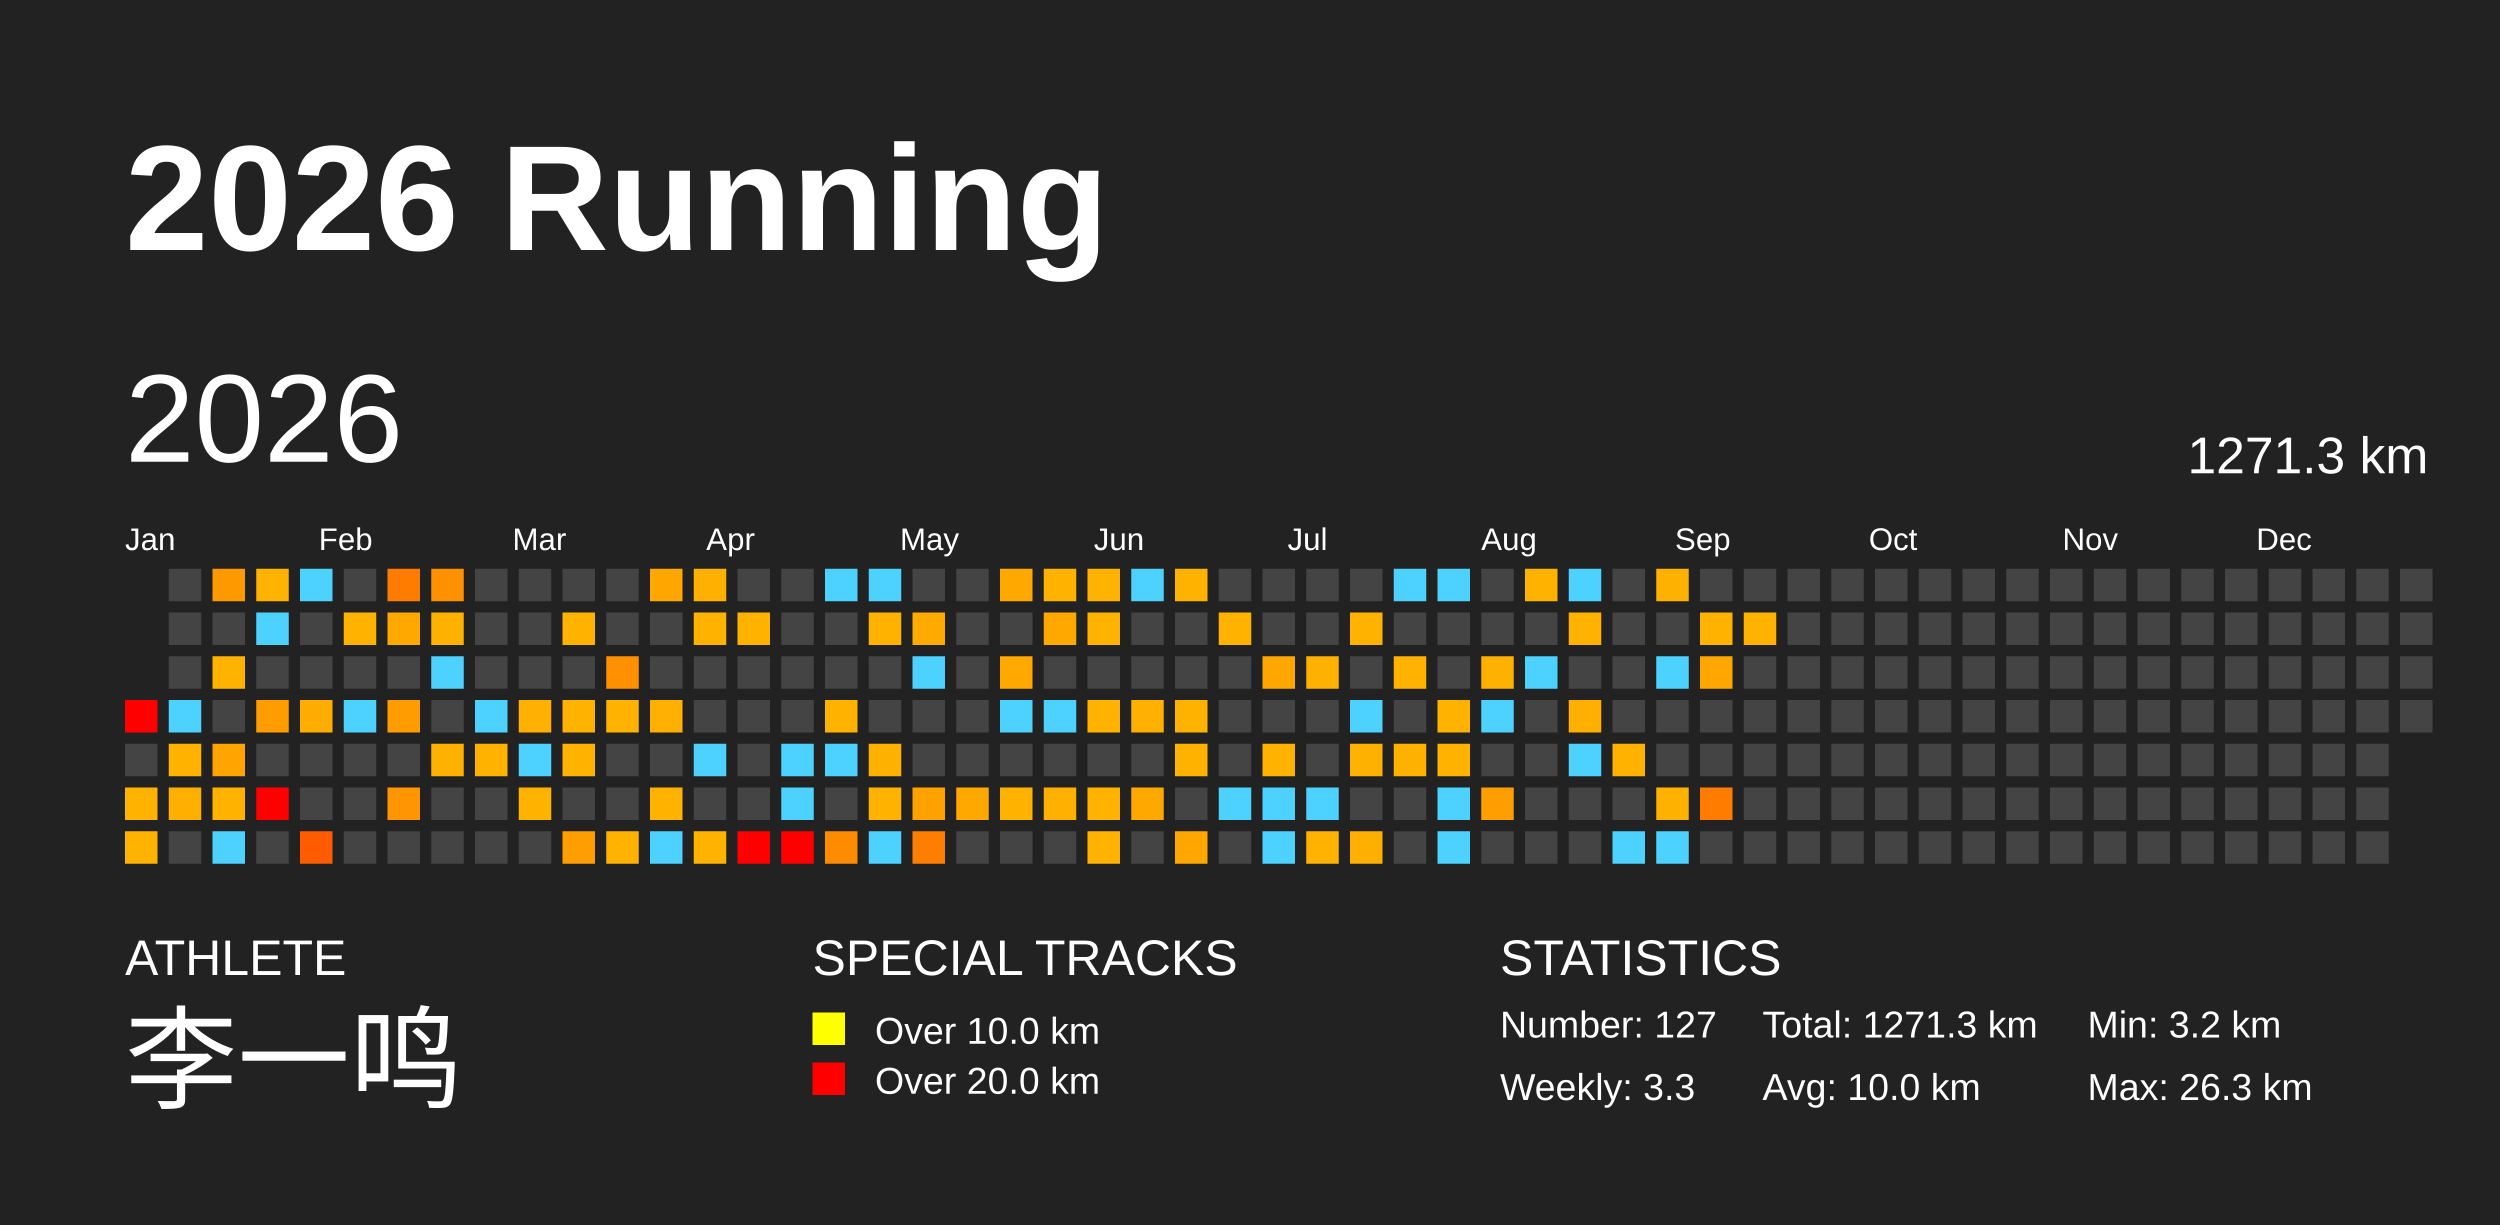
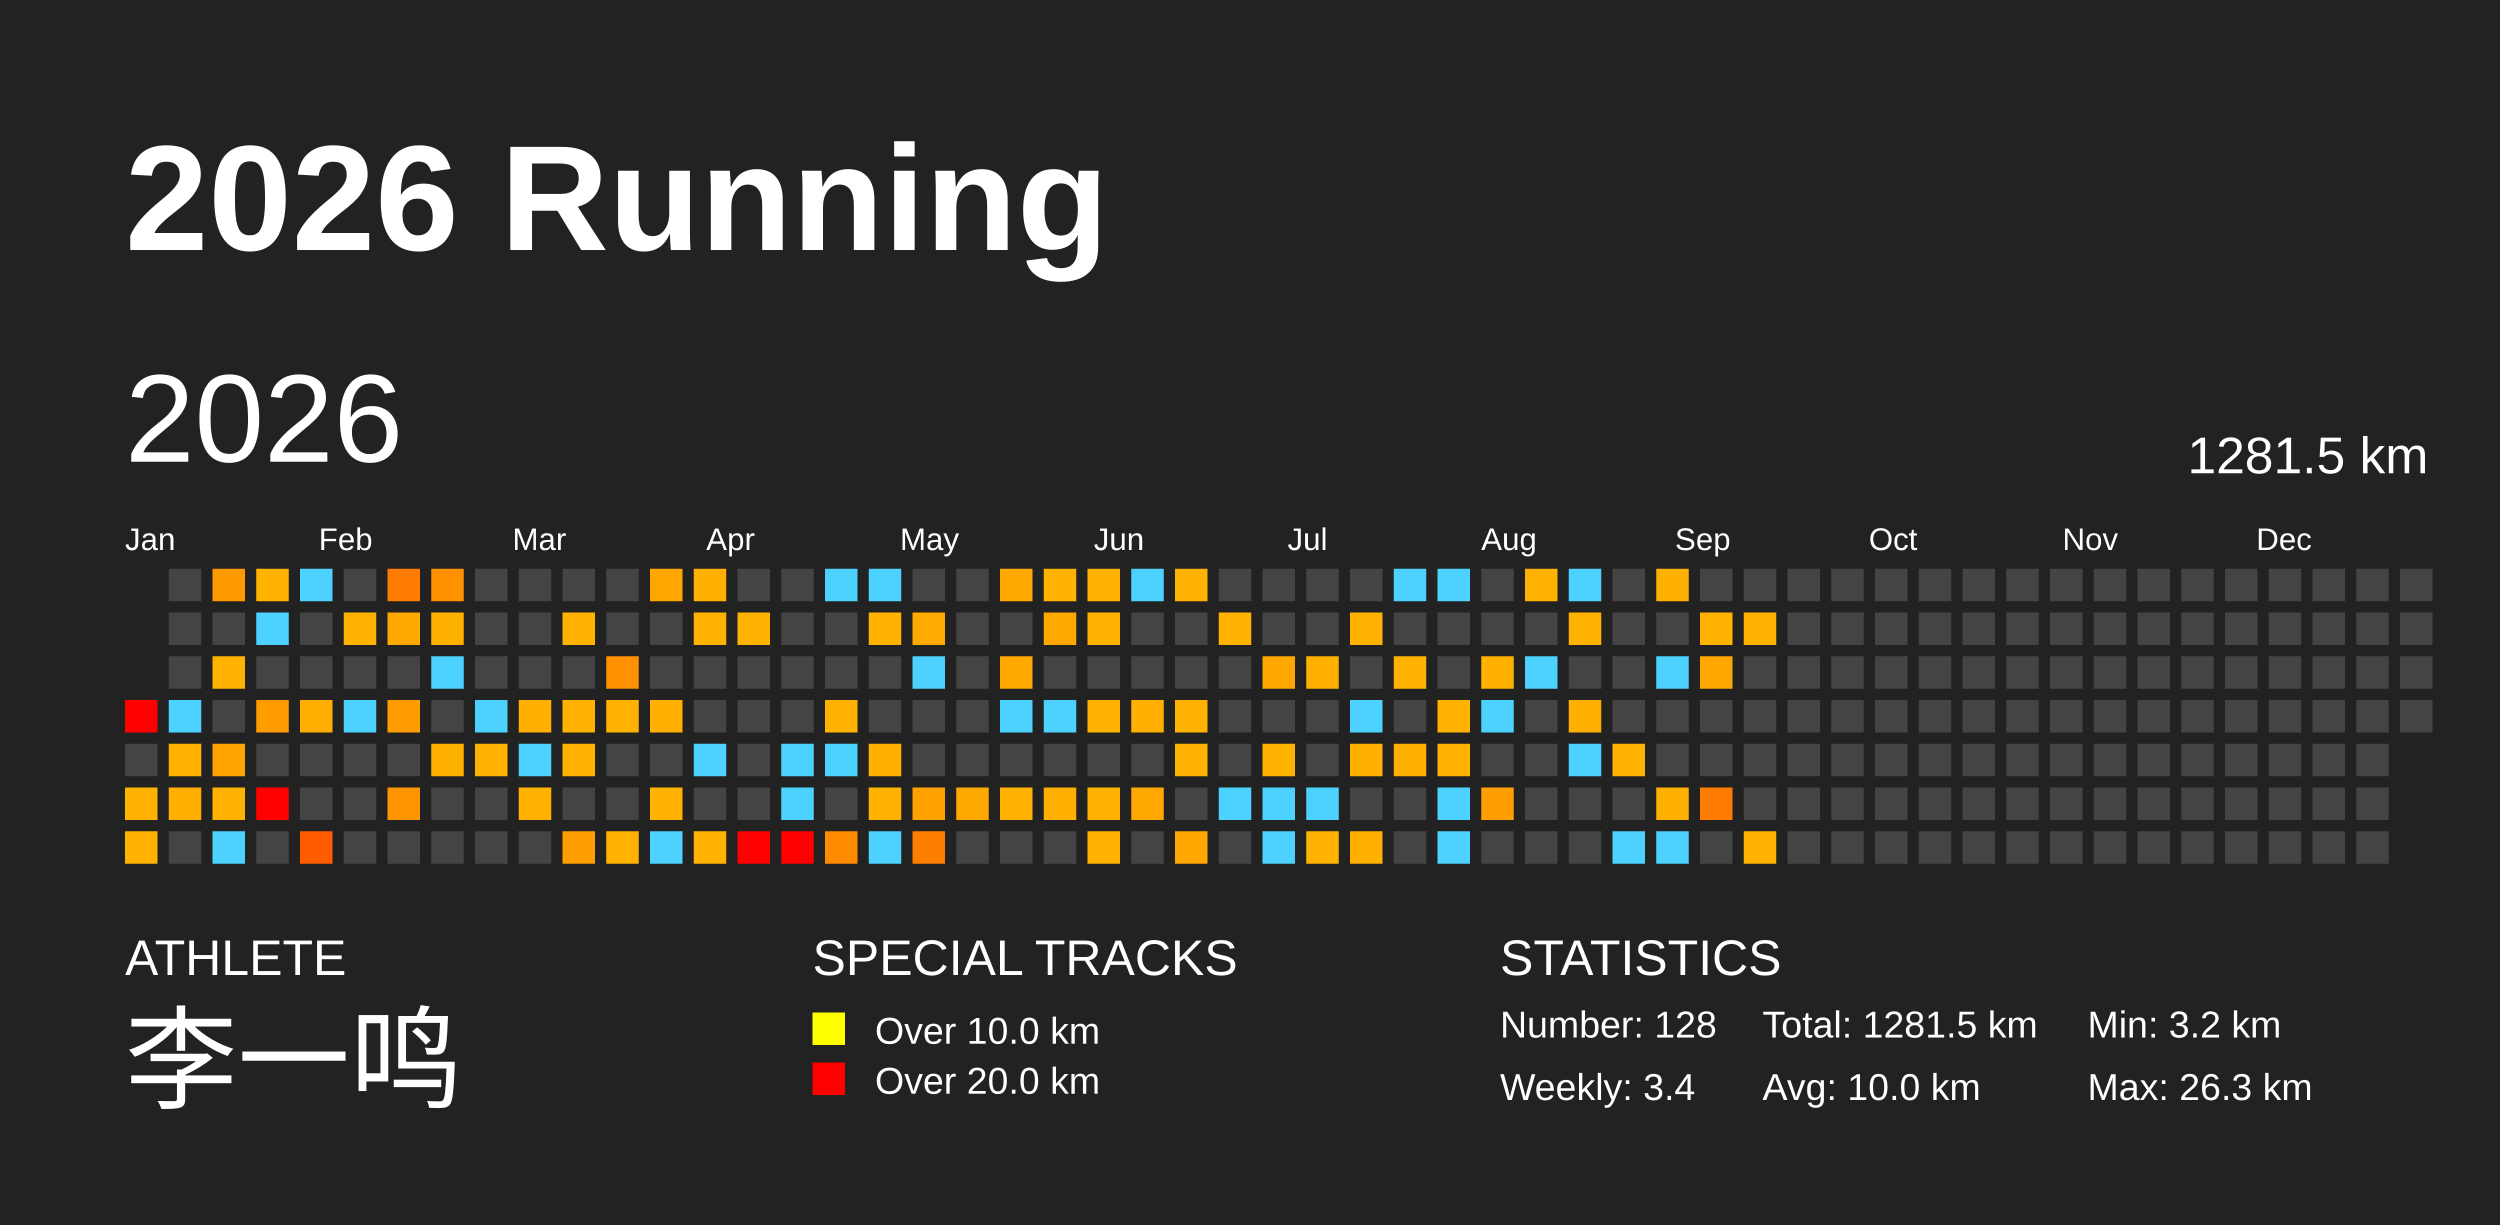
<svg xmlns="http://www.w3.org/2000/svg" baseProfile="full" height="98mm" version="1.1" viewBox="0,0,200,98" width="200mm">
  <defs />
  <rect fill="#222222" height="98" width="200" x="0" y="0" />
  <text fill="#FFFFFF" style="font-size:12px; font-family:Arial; font-weight:bold;" x="10" y="20">2026 Running</text>
  <text fill="#FFFFFF" style="font-size:4px; font-family:Arial" x="10" y="78">ATHLETE</text>
  <text fill="#FFFFFF" style="font-size:9px; font-family:Arial" x="10" y="88">李一鸣</text>
  <text fill="#FFFFFF" style="font-size:4px; font-family:Arial" x="65" y="78">SPECIAL TRACKS</text>
  <rect fill="yellow" height="2.6" width="2.6" x="65" y="81" />
  <text fill="#FFFFFF" style="font-size:3px; font-family:Arial" x="70" y="83.5">Over 10.0 km</text>
  <rect fill="red" height="2.6" width="2.6" x="65" y="85" />
  <text fill="#FFFFFF" style="font-size:3px; font-family:Arial" x="70" y="87.5">Over 20.0 km</text>
  <text fill="#FFFFFF" style="font-size:4px; font-family:Arial" x="120" y="78">STATISTICS</text>
-   <text fill="#FFFFFF" style="font-size:3px; font-family:Arial" x="120" y="83">Number: 127</text>
-   <text fill="#FFFFFF" style="font-size:3px; font-family:Arial" x="120" y="88">Weekly: 3.3</text>
-   <text fill="#FFFFFF" style="font-size:3px; font-family:Arial" x="141" y="83">Total: 1271.3 km</text>
+   <text fill="#FFFFFF" style="font-size:3px; font-family:Arial" x="120" y="83">Number: 128</text>
+   <text fill="#FFFFFF" style="font-size:3px; font-family:Arial" x="120" y="88">Weekly: 3.4</text>
+   <text fill="#FFFFFF" style="font-size:3px; font-family:Arial" x="141" y="83">Total: 1281.5 km</text>
  <text fill="#FFFFFF" style="font-size:3px; font-family:Arial" x="141" y="88">Avg: 10.0 km</text>
  <text fill="#FFFFFF" style="font-size:3px; font-family:Arial" x="167" y="83">Min: 3.2 km</text>
  <text fill="#FFFFFF" style="font-size:3px; font-family:Arial" x="167" y="88">Max: 26.3 km</text>
  <text dominant-baseline="hanging" fill="#FFFFFF" style="font-size:10.0px; font-family:Arial;" x="10" y="30">2026</text>
-   <text dominant-baseline="hanging" fill="#FFFFFF" style="font-size:4.125px; font-family:Arial;" x="175" y="35">1271.3 km</text>
+   <text dominant-baseline="hanging" fill="#FFFFFF" style="font-size:4.125px; font-family:Arial;" x="175" y="35">1281.5 km</text>
  <text fill="#FFFFFF" style="font-size:2.5px; font-family:Arial" x="10.0" y="44">Jan</text>
  <text fill="#FFFFFF" style="font-size:2.5px; font-family:Arial" x="25.5" y="44">Feb</text>
  <text fill="#FFFFFF" style="font-size:2.5px; font-family:Arial" x="41.0" y="44">Mar</text>
  <text fill="#FFFFFF" style="font-size:2.5px; font-family:Arial" x="56.5" y="44">Apr</text>
  <text fill="#FFFFFF" style="font-size:2.5px; font-family:Arial" x="72.0" y="44">May</text>
  <text fill="#FFFFFF" style="font-size:2.5px; font-family:Arial" x="87.5" y="44">Jun</text>
  <text fill="#FFFFFF" style="font-size:2.5px; font-family:Arial" x="103.0" y="44">Jul</text>
  <text fill="#FFFFFF" style="font-size:2.5px; font-family:Arial" x="118.5" y="44">Aug</text>
  <text fill="#FFFFFF" style="font-size:2.5px; font-family:Arial" x="134.0" y="44">Sep</text>
  <text fill="#FFFFFF" style="font-size:2.5px; font-family:Arial" x="149.5" y="44">Oct</text>
  <text fill="#FFFFFF" style="font-size:2.5px; font-family:Arial" x="165.0" y="44">Nov</text>
  <text fill="#FFFFFF" style="font-size:2.5px; font-family:Arial" x="180.5" y="44">Dec</text>
  <rect fill="red" height="2.6" width="2.6" x="10.0" y="56.0" />
  <rect fill="#444444" height="2.6" width="2.6" x="10.0" y="59.5" />
  <rect fill="#ffb300" height="2.6" width="2.6" x="10.0" y="63.0" />
  <rect fill="#ffb300" height="2.6" width="2.6" x="10.0" y="66.5" />
  <rect fill="#444444" height="2.6" width="2.6" x="13.5" y="45.5" />
  <rect fill="#444444" height="2.6" width="2.6" x="13.5" y="49.0" />
  <rect fill="#444444" height="2.6" width="2.6" x="13.5" y="52.5" />
  <rect fill="#4dd2ff" height="2.6" width="2.6" x="13.5" y="56.0" />
  <rect fill="#ffb300" height="2.6" width="2.6" x="13.5" y="59.5" />
  <rect fill="#ffaf00" height="2.6" width="2.6" x="13.5" y="63.0" />
  <rect fill="#444444" height="2.6" width="2.6" x="13.5" y="66.5" />
  <rect fill="#ff9900" height="2.6" width="2.6" x="17.0" y="45.5" />
  <rect fill="#444444" height="2.6" width="2.6" x="17.0" y="49.0" />
  <rect fill="#ffb300" height="2.6" width="2.6" x="17.0" y="52.5" />
  <rect fill="#444444" height="2.6" width="2.6" x="17.0" y="56.0" />
  <rect fill="#ffa400" height="2.6" width="2.6" x="17.0" y="59.5" />
  <rect fill="#ffb200" height="2.6" width="2.6" x="17.0" y="63.0" />
  <rect fill="#4dd2ff" height="2.6" width="2.6" x="17.0" y="66.5" />
  <rect fill="#ffb300" height="2.6" width="2.6" x="20.5" y="45.5" />
  <rect fill="#4dd2ff" height="2.6" width="2.6" x="20.5" y="49.0" />
  <rect fill="#444444" height="2.6" width="2.6" x="20.5" y="52.5" />
  <rect fill="#ff9d00" height="2.6" width="2.6" x="20.5" y="56.0" />
  <rect fill="#444444" height="2.6" width="2.6" x="20.5" y="59.5" />
  <rect fill="red" height="2.6" width="2.6" x="20.5" y="63.0" />
  <rect fill="#444444" height="2.6" width="2.6" x="20.5" y="66.5" />
  <rect fill="#4dd2ff" height="2.6" width="2.6" x="24.0" y="45.5" />
  <rect fill="#444444" height="2.6" width="2.6" x="24.0" y="49.0" />
  <rect fill="#444444" height="2.6" width="2.6" x="24.0" y="52.5" />
  <rect fill="#ffad00" height="2.6" width="2.6" x="24.0" y="56.0" />
  <rect fill="#444444" height="2.6" width="2.6" x="24.0" y="59.5" />
  <rect fill="#444444" height="2.6" width="2.6" x="24.0" y="63.0" />
  <rect fill="#ff5b00" height="2.6" width="2.6" x="24.0" y="66.5" />
  <rect fill="#444444" height="2.6" width="2.6" x="27.5" y="45.5" />
  <rect fill="#ffb200" height="2.6" width="2.6" x="27.5" y="49.0" />
  <rect fill="#444444" height="2.6" width="2.6" x="27.5" y="52.5" />
  <rect fill="#4dd2ff" height="2.6" width="2.6" x="27.5" y="56.0" />
  <rect fill="#444444" height="2.6" width="2.6" x="27.5" y="59.5" />
  <rect fill="#444444" height="2.6" width="2.6" x="27.5" y="63.0" />
  <rect fill="#444444" height="2.6" width="2.6" x="27.5" y="66.5" />
  <rect fill="#ff7c00" height="2.6" width="2.6" x="31.0" y="45.5" />
  <rect fill="#ffa900" height="2.6" width="2.6" x="31.0" y="49.0" />
  <rect fill="#444444" height="2.6" width="2.6" x="31.0" y="52.5" />
  <rect fill="#ff9d00" height="2.6" width="2.6" x="31.0" y="56.0" />
  <rect fill="#444444" height="2.6" width="2.6" x="31.0" y="59.5" />
  <rect fill="#ff9500" height="2.6" width="2.6" x="31.0" y="63.0" />
  <rect fill="#444444" height="2.6" width="2.6" x="31.0" y="66.5" />
  <rect fill="#ff9100" height="2.6" width="2.6" x="34.5" y="45.5" />
  <rect fill="#ffb100" height="2.6" width="2.6" x="34.5" y="49.0" />
  <rect fill="#4dd2ff" height="2.6" width="2.6" x="34.5" y="52.5" />
  <rect fill="#444444" height="2.6" width="2.6" x="34.5" y="56.0" />
  <rect fill="#ffb100" height="2.6" width="2.6" x="34.5" y="59.5" />
  <rect fill="#444444" height="2.6" width="2.6" x="34.5" y="63.0" />
  <rect fill="#444444" height="2.6" width="2.6" x="34.5" y="66.5" />
  <rect fill="#444444" height="2.6" width="2.6" x="38.0" y="45.5" />
  <rect fill="#444444" height="2.6" width="2.6" x="38.0" y="49.0" />
  <rect fill="#444444" height="2.6" width="2.6" x="38.0" y="52.5" />
  <rect fill="#4dd2ff" height="2.6" width="2.6" x="38.0" y="56.0" />
  <rect fill="#ffb300" height="2.6" width="2.6" x="38.0" y="59.5" />
  <rect fill="#444444" height="2.6" width="2.6" x="38.0" y="63.0" />
  <rect fill="#444444" height="2.6" width="2.6" x="38.0" y="66.5" />
  <rect fill="#444444" height="2.6" width="2.6" x="41.5" y="45.5" />
  <rect fill="#444444" height="2.6" width="2.6" x="41.5" y="49.0" />
  <rect fill="#444444" height="2.6" width="2.6" x="41.5" y="52.5" />
  <rect fill="#ffb000" height="2.6" width="2.6" x="41.5" y="56.0" />
  <rect fill="#4dd2ff" height="2.6" width="2.6" x="41.5" y="59.5" />
  <rect fill="#ffb300" height="2.6" width="2.6" x="41.5" y="63.0" />
  <rect fill="#444444" height="2.6" width="2.6" x="41.5" y="66.5" />
  <rect fill="#444444" height="2.6" width="2.6" x="45.0" y="45.5" />
  <rect fill="#ffb300" height="2.6" width="2.6" x="45.0" y="49.0" />
  <rect fill="#444444" height="2.6" width="2.6" x="45.0" y="52.5" />
  <rect fill="#ffb300" height="2.6" width="2.6" x="45.0" y="56.0" />
  <rect fill="#ffb300" height="2.6" width="2.6" x="45.0" y="59.5" />
  <rect fill="#444444" height="2.6" width="2.6" x="45.0" y="63.0" />
  <rect fill="#ff9e00" height="2.6" width="2.6" x="45.0" y="66.5" />
  <rect fill="#444444" height="2.6" width="2.6" x="48.5" y="45.5" />
  <rect fill="#444444" height="2.6" width="2.6" x="48.5" y="49.0" />
  <rect fill="#ff9100" height="2.6" width="2.6" x="48.5" y="52.5" />
  <rect fill="#ffb300" height="2.6" width="2.6" x="48.5" y="56.0" />
  <rect fill="#444444" height="2.6" width="2.6" x="48.5" y="59.5" />
  <rect fill="#444444" height="2.6" width="2.6" x="48.5" y="63.0" />
  <rect fill="#ffb300" height="2.6" width="2.6" x="48.5" y="66.5" />
  <rect fill="#ffa700" height="2.6" width="2.6" x="52.0" y="45.5" />
  <rect fill="#444444" height="2.6" width="2.6" x="52.0" y="49.0" />
  <rect fill="#444444" height="2.6" width="2.6" x="52.0" y="52.5" />
  <rect fill="#ffb000" height="2.6" width="2.6" x="52.0" y="56.0" />
  <rect fill="#444444" height="2.6" width="2.6" x="52.0" y="59.5" />
  <rect fill="#ffb200" height="2.6" width="2.6" x="52.0" y="63.0" />
  <rect fill="#4dd2ff" height="2.6" width="2.6" x="52.0" y="66.5" />
  <rect fill="#ffb000" height="2.6" width="2.6" x="55.5" y="45.5" />
  <rect fill="#ffb200" height="2.6" width="2.6" x="55.5" y="49.0" />
  <rect fill="#444444" height="2.6" width="2.6" x="55.5" y="52.5" />
  <rect fill="#444444" height="2.6" width="2.6" x="55.5" y="56.0" />
  <rect fill="#4dd2ff" height="2.6" width="2.6" x="55.5" y="59.5" />
  <rect fill="#444444" height="2.6" width="2.6" x="55.5" y="63.0" />
  <rect fill="#ffb300" height="2.6" width="2.6" x="55.5" y="66.5" />
  <rect fill="#444444" height="2.6" width="2.6" x="59.0" y="45.5" />
  <rect fill="#ffb300" height="2.6" width="2.6" x="59.0" y="49.0" />
  <rect fill="#444444" height="2.6" width="2.6" x="59.0" y="52.5" />
  <rect fill="#444444" height="2.6" width="2.6" x="59.0" y="56.0" />
  <rect fill="#444444" height="2.6" width="2.6" x="59.0" y="59.5" />
  <rect fill="#444444" height="2.6" width="2.6" x="59.0" y="63.0" />
  <rect fill="red" height="2.6" width="2.6" x="59.0" y="66.5" />
  <rect fill="#444444" height="2.6" width="2.6" x="62.5" y="45.5" />
  <rect fill="#444444" height="2.6" width="2.6" x="62.5" y="49.0" />
  <rect fill="#444444" height="2.6" width="2.6" x="62.5" y="52.5" />
  <rect fill="#444444" height="2.6" width="2.6" x="62.5" y="56.0" />
  <rect fill="#4dd2ff" height="2.6" width="2.6" x="62.5" y="59.5" />
  <rect fill="#4dd2ff" height="2.6" width="2.6" x="62.5" y="63.0" />
  <rect fill="red" height="2.6" width="2.6" x="62.5" y="66.5" />
  <rect fill="#4dd2ff" height="2.6" width="2.6" x="66.0" y="45.5" />
  <rect fill="#444444" height="2.6" width="2.6" x="66.0" y="49.0" />
  <rect fill="#444444" height="2.6" width="2.6" x="66.0" y="52.5" />
  <rect fill="#ffb300" height="2.6" width="2.6" x="66.0" y="56.0" />
  <rect fill="#4dd2ff" height="2.6" width="2.6" x="66.0" y="59.5" />
  <rect fill="#444444" height="2.6" width="2.6" x="66.0" y="63.0" />
  <rect fill="#ff8b00" height="2.6" width="2.6" x="66.0" y="66.5" />
  <rect fill="#4dd2ff" height="2.6" width="2.6" x="69.5" y="45.5" />
  <rect fill="#ffb200" height="2.6" width="2.6" x="69.5" y="49.0" />
  <rect fill="#444444" height="2.6" width="2.6" x="69.5" y="52.5" />
  <rect fill="#444444" height="2.6" width="2.6" x="69.5" y="56.0" />
  <rect fill="#ffb100" height="2.6" width="2.6" x="69.5" y="59.5" />
  <rect fill="#ffb300" height="2.6" width="2.6" x="69.5" y="63.0" />
  <rect fill="#4dd2ff" height="2.6" width="2.6" x="69.5" y="66.5" />
  <rect fill="#444444" height="2.6" width="2.6" x="73.0" y="45.5" />
  <rect fill="#ffaa00" height="2.6" width="2.6" x="73.0" y="49.0" />
  <rect fill="#4dd2ff" height="2.6" width="2.6" x="73.0" y="52.5" />
  <rect fill="#444444" height="2.6" width="2.6" x="73.0" y="56.0" />
  <rect fill="#444444" height="2.6" width="2.6" x="73.0" y="59.5" />
  <rect fill="#ffa200" height="2.6" width="2.6" x="73.0" y="63.0" />
  <rect fill="#ff7e00" height="2.6" width="2.6" x="73.0" y="66.5" />
  <rect fill="#444444" height="2.6" width="2.6" x="76.5" y="45.5" />
  <rect fill="#444444" height="2.6" width="2.6" x="76.5" y="49.0" />
  <rect fill="#444444" height="2.6" width="2.6" x="76.5" y="52.5" />
  <rect fill="#444444" height="2.6" width="2.6" x="76.5" y="56.0" />
  <rect fill="#444444" height="2.6" width="2.6" x="76.5" y="59.5" />
  <rect fill="#ffa800" height="2.6" width="2.6" x="76.5" y="63.0" />
  <rect fill="#444444" height="2.6" width="2.6" x="76.5" y="66.5" />
  <rect fill="#ffa800" height="2.6" width="2.6" x="80.0" y="45.5" />
  <rect fill="#444444" height="2.6" width="2.6" x="80.0" y="49.0" />
  <rect fill="#ffa800" height="2.6" width="2.6" x="80.0" y="52.5" />
  <rect fill="#4dd2ff" height="2.6" width="2.6" x="80.0" y="56.0" />
  <rect fill="#444444" height="2.6" width="2.6" x="80.0" y="59.5" />
  <rect fill="#ffb200" height="2.6" width="2.6" x="80.0" y="63.0" />
  <rect fill="#444444" height="2.6" width="2.6" x="80.0" y="66.5" />
  <rect fill="#ffb300" height="2.6" width="2.6" x="83.5" y="45.5" />
  <rect fill="#ffa800" height="2.6" width="2.6" x="83.5" y="49.0" />
  <rect fill="#444444" height="2.6" width="2.6" x="83.5" y="52.5" />
  <rect fill="#4dd2ff" height="2.6" width="2.6" x="83.5" y="56.0" />
  <rect fill="#444444" height="2.6" width="2.6" x="83.5" y="59.5" />
  <rect fill="#ffb000" height="2.6" width="2.6" x="83.5" y="63.0" />
  <rect fill="#444444" height="2.6" width="2.6" x="83.5" y="66.5" />
  <rect fill="#ffb300" height="2.6" width="2.6" x="87.0" y="45.5" />
  <rect fill="#ffb300" height="2.6" width="2.6" x="87.0" y="49.0" />
  <rect fill="#444444" height="2.6" width="2.6" x="87.0" y="52.5" />
  <rect fill="#ffb300" height="2.6" width="2.6" x="87.0" y="56.0" />
  <rect fill="#444444" height="2.6" width="2.6" x="87.0" y="59.5" />
  <rect fill="#ffb300" height="2.6" width="2.6" x="87.0" y="63.0" />
  <rect fill="#ffb300" height="2.6" width="2.6" x="87.0" y="66.5" />
  <rect fill="#4dd2ff" height="2.6" width="2.6" x="90.5" y="45.5" />
  <rect fill="#444444" height="2.6" width="2.6" x="90.5" y="49.0" />
  <rect fill="#444444" height="2.6" width="2.6" x="90.5" y="52.5" />
  <rect fill="#ffb000" height="2.6" width="2.6" x="90.5" y="56.0" />
  <rect fill="#444444" height="2.6" width="2.6" x="90.5" y="59.5" />
  <rect fill="#ffa800" height="2.6" width="2.6" x="90.5" y="63.0" />
  <rect fill="#444444" height="2.6" width="2.6" x="90.5" y="66.5" />
  <rect fill="#ffb200" height="2.6" width="2.6" x="94.0" y="45.5" />
  <rect fill="#444444" height="2.6" width="2.6" x="94.0" y="49.0" />
  <rect fill="#444444" height="2.6" width="2.6" x="94.0" y="52.5" />
  <rect fill="#ffb300" height="2.6" width="2.6" x="94.0" y="56.0" />
  <rect fill="#ffb300" height="2.6" width="2.6" x="94.0" y="59.5" />
  <rect fill="#444444" height="2.6" width="2.6" x="94.0" y="63.0" />
  <rect fill="#ffa600" height="2.6" width="2.6" x="94.0" y="66.5" />
  <rect fill="#444444" height="2.6" width="2.6" x="97.5" y="45.5" />
  <rect fill="#ffb300" height="2.6" width="2.6" x="97.5" y="49.0" />
  <rect fill="#444444" height="2.6" width="2.6" x="97.5" y="52.5" />
  <rect fill="#444444" height="2.6" width="2.6" x="97.5" y="56.0" />
  <rect fill="#444444" height="2.6" width="2.6" x="97.5" y="59.5" />
  <rect fill="#4dd2ff" height="2.6" width="2.6" x="97.5" y="63.0" />
  <rect fill="#444444" height="2.6" width="2.6" x="97.5" y="66.5" />
  <rect fill="#444444" height="2.6" width="2.6" x="101.0" y="45.5" />
  <rect fill="#444444" height="2.6" width="2.6" x="101.0" y="49.0" />
  <rect fill="#ffa700" height="2.6" width="2.6" x="101.0" y="52.5" />
  <rect fill="#444444" height="2.6" width="2.6" x="101.0" y="56.0" />
  <rect fill="#ffb300" height="2.6" width="2.6" x="101.0" y="59.5" />
  <rect fill="#4dd2ff" height="2.6" width="2.6" x="101.0" y="63.0" />
  <rect fill="#4dd2ff" height="2.6" width="2.6" x="101.0" y="66.5" />
  <rect fill="#444444" height="2.6" width="2.6" x="104.5" y="45.5" />
  <rect fill="#444444" height="2.6" width="2.6" x="104.5" y="49.0" />
  <rect fill="#ffb100" height="2.6" width="2.6" x="104.5" y="52.5" />
  <rect fill="#444444" height="2.6" width="2.6" x="104.5" y="56.0" />
  <rect fill="#444444" height="2.6" width="2.6" x="104.5" y="59.5" />
  <rect fill="#4dd2ff" height="2.6" width="2.6" x="104.5" y="63.0" />
  <rect fill="#ffb300" height="2.6" width="2.6" x="104.5" y="66.5" />
  <rect fill="#444444" height="2.6" width="2.6" x="108.0" y="45.5" />
  <rect fill="#ffb300" height="2.6" width="2.6" x="108.0" y="49.0" />
  <rect fill="#444444" height="2.6" width="2.6" x="108.0" y="52.5" />
  <rect fill="#4dd2ff" height="2.6" width="2.6" x="108.0" y="56.0" />
  <rect fill="#ffb100" height="2.6" width="2.6" x="108.0" y="59.5" />
  <rect fill="#444444" height="2.6" width="2.6" x="108.0" y="63.0" />
  <rect fill="#ffaf00" height="2.6" width="2.6" x="108.0" y="66.5" />
  <rect fill="#4dd2ff" height="2.6" width="2.6" x="111.5" y="45.5" />
  <rect fill="#444444" height="2.6" width="2.6" x="111.5" y="49.0" />
  <rect fill="#ffb300" height="2.6" width="2.6" x="111.5" y="52.5" />
  <rect fill="#444444" height="2.6" width="2.6" x="111.5" y="56.0" />
  <rect fill="#ffb100" height="2.6" width="2.6" x="111.5" y="59.5" />
  <rect fill="#444444" height="2.6" width="2.6" x="111.5" y="63.0" />
  <rect fill="#444444" height="2.6" width="2.6" x="111.5" y="66.5" />
  <rect fill="#4dd2ff" height="2.6" width="2.6" x="115.0" y="45.5" />
  <rect fill="#444444" height="2.6" width="2.6" x="115.0" y="49.0" />
  <rect fill="#444444" height="2.6" width="2.6" x="115.0" y="52.5" />
  <rect fill="#ffb300" height="2.6" width="2.6" x="115.0" y="56.0" />
  <rect fill="#ffb300" height="2.6" width="2.6" x="115.0" y="59.5" />
  <rect fill="#4dd2ff" height="2.6" width="2.6" x="115.0" y="63.0" />
  <rect fill="#4dd2ff" height="2.6" width="2.6" x="115.0" y="66.5" />
  <rect fill="#444444" height="2.6" width="2.6" x="118.5" y="45.5" />
  <rect fill="#444444" height="2.6" width="2.6" x="118.5" y="49.0" />
  <rect fill="#ffb100" height="2.6" width="2.6" x="118.5" y="52.5" />
  <rect fill="#4dd2ff" height="2.6" width="2.6" x="118.5" y="56.0" />
  <rect fill="#444444" height="2.6" width="2.6" x="118.5" y="59.5" />
  <rect fill="#ff9e00" height="2.6" width="2.6" x="118.5" y="63.0" />
  <rect fill="#444444" height="2.6" width="2.6" x="118.5" y="66.5" />
  <rect fill="#ffb300" height="2.6" width="2.6" x="122.0" y="45.5" />
  <rect fill="#444444" height="2.6" width="2.6" x="122.0" y="49.0" />
  <rect fill="#4dd2ff" height="2.6" width="2.6" x="122.0" y="52.5" />
  <rect fill="#444444" height="2.6" width="2.6" x="122.0" y="56.0" />
  <rect fill="#444444" height="2.6" width="2.6" x="122.0" y="59.5" />
  <rect fill="#444444" height="2.6" width="2.6" x="122.0" y="63.0" />
  <rect fill="#444444" height="2.6" width="2.6" x="122.0" y="66.5" />
  <rect fill="#4dd2ff" height="2.6" width="2.6" x="125.5" y="45.5" />
  <rect fill="#ffb300" height="2.6" width="2.6" x="125.5" y="49.0" />
  <rect fill="#444444" height="2.6" width="2.6" x="125.5" y="52.5" />
  <rect fill="#ffaf00" height="2.6" width="2.6" x="125.5" y="56.0" />
  <rect fill="#4dd2ff" height="2.6" width="2.6" x="125.5" y="59.5" />
  <rect fill="#444444" height="2.6" width="2.6" x="125.5" y="63.0" />
  <rect fill="#444444" height="2.6" width="2.6" x="125.5" y="66.5" />
  <rect fill="#444444" height="2.6" width="2.6" x="129.0" y="45.5" />
  <rect fill="#444444" height="2.6" width="2.6" x="129.0" y="49.0" />
  <rect fill="#444444" height="2.6" width="2.6" x="129.0" y="52.5" />
  <rect fill="#444444" height="2.6" width="2.6" x="129.0" y="56.0" />
  <rect fill="#ffb300" height="2.6" width="2.6" x="129.0" y="59.5" />
  <rect fill="#444444" height="2.6" width="2.6" x="129.0" y="63.0" />
  <rect fill="#4dd2ff" height="2.6" width="2.6" x="129.0" y="66.5" />
  <rect fill="#ffb100" height="2.6" width="2.6" x="132.5" y="45.5" />
  <rect fill="#444444" height="2.6" width="2.6" x="132.5" y="49.0" />
  <rect fill="#4dd2ff" height="2.6" width="2.6" x="132.5" y="52.5" />
  <rect fill="#444444" height="2.6" width="2.6" x="132.5" y="56.0" />
  <rect fill="#444444" height="2.6" width="2.6" x="132.5" y="59.5" />
  <rect fill="#ffb100" height="2.6" width="2.6" x="132.5" y="63.0" />
  <rect fill="#4dd2ff" height="2.6" width="2.6" x="132.5" y="66.5" />
  <rect fill="#444444" height="2.6" width="2.6" x="136.0" y="45.5" />
  <rect fill="#ffb300" height="2.6" width="2.6" x="136.0" y="49.0" />
  <rect fill="#ffa700" height="2.6" width="2.6" x="136.0" y="52.5" />
  <rect fill="#444444" height="2.6" width="2.6" x="136.0" y="56.0" />
  <rect fill="#444444" height="2.6" width="2.6" x="136.0" y="59.5" />
  <rect fill="#ff7c00" height="2.6" width="2.6" x="136.0" y="63.0" />
  <rect fill="#444444" height="2.6" width="2.6" x="136.0" y="66.5" />
  <rect fill="#444444" height="2.6" width="2.6" x="139.5" y="45.5" />
  <rect fill="#ffb300" height="2.6" width="2.6" x="139.5" y="49.0" />
  <rect fill="#444444" height="2.6" width="2.6" x="139.5" y="52.5" />
  <rect fill="#444444" height="2.6" width="2.6" x="139.5" y="56.0" />
  <rect fill="#444444" height="2.6" width="2.6" x="139.5" y="59.5" />
  <rect fill="#444444" height="2.6" width="2.6" x="139.5" y="63.0" />
-   <rect fill="#444444" height="2.6" width="2.6" x="139.5" y="66.5" />
+   <rect fill="#ffb200" height="2.6" width="2.6" x="139.5" y="66.5" />
  <rect fill="#444444" height="2.6" width="2.6" x="143.0" y="45.5" />
  <rect fill="#444444" height="2.6" width="2.6" x="143.0" y="49.0" />
  <rect fill="#444444" height="2.6" width="2.6" x="143.0" y="52.5" />
  <rect fill="#444444" height="2.6" width="2.6" x="143.0" y="56.0" />
  <rect fill="#444444" height="2.6" width="2.6" x="143.0" y="59.5" />
  <rect fill="#444444" height="2.6" width="2.6" x="143.0" y="63.0" />
  <rect fill="#444444" height="2.6" width="2.6" x="143.0" y="66.5" />
  <rect fill="#444444" height="2.6" width="2.6" x="146.5" y="45.5" />
  <rect fill="#444444" height="2.6" width="2.6" x="146.5" y="49.0" />
  <rect fill="#444444" height="2.6" width="2.6" x="146.5" y="52.5" />
  <rect fill="#444444" height="2.6" width="2.6" x="146.5" y="56.0" />
  <rect fill="#444444" height="2.6" width="2.6" x="146.5" y="59.5" />
  <rect fill="#444444" height="2.6" width="2.6" x="146.5" y="63.0" />
  <rect fill="#444444" height="2.6" width="2.6" x="146.5" y="66.5" />
  <rect fill="#444444" height="2.6" width="2.6" x="150.0" y="45.5" />
  <rect fill="#444444" height="2.6" width="2.6" x="150.0" y="49.0" />
  <rect fill="#444444" height="2.6" width="2.6" x="150.0" y="52.5" />
  <rect fill="#444444" height="2.6" width="2.6" x="150.0" y="56.0" />
  <rect fill="#444444" height="2.6" width="2.6" x="150.0" y="59.5" />
  <rect fill="#444444" height="2.6" width="2.6" x="150.0" y="63.0" />
  <rect fill="#444444" height="2.6" width="2.6" x="150.0" y="66.5" />
  <rect fill="#444444" height="2.6" width="2.6" x="153.5" y="45.5" />
  <rect fill="#444444" height="2.6" width="2.6" x="153.5" y="49.0" />
  <rect fill="#444444" height="2.6" width="2.6" x="153.5" y="52.5" />
  <rect fill="#444444" height="2.6" width="2.6" x="153.5" y="56.0" />
  <rect fill="#444444" height="2.6" width="2.6" x="153.5" y="59.5" />
  <rect fill="#444444" height="2.6" width="2.6" x="153.5" y="63.0" />
  <rect fill="#444444" height="2.6" width="2.6" x="153.5" y="66.5" />
  <rect fill="#444444" height="2.6" width="2.6" x="157.0" y="45.5" />
  <rect fill="#444444" height="2.6" width="2.6" x="157.0" y="49.0" />
  <rect fill="#444444" height="2.6" width="2.6" x="157.0" y="52.5" />
  <rect fill="#444444" height="2.6" width="2.6" x="157.0" y="56.0" />
  <rect fill="#444444" height="2.6" width="2.6" x="157.0" y="59.5" />
  <rect fill="#444444" height="2.6" width="2.6" x="157.0" y="63.0" />
  <rect fill="#444444" height="2.6" width="2.6" x="157.0" y="66.5" />
  <rect fill="#444444" height="2.6" width="2.6" x="160.5" y="45.5" />
  <rect fill="#444444" height="2.6" width="2.6" x="160.5" y="49.0" />
  <rect fill="#444444" height="2.6" width="2.6" x="160.5" y="52.5" />
  <rect fill="#444444" height="2.6" width="2.6" x="160.5" y="56.0" />
  <rect fill="#444444" height="2.6" width="2.6" x="160.5" y="59.5" />
  <rect fill="#444444" height="2.6" width="2.6" x="160.5" y="63.0" />
  <rect fill="#444444" height="2.6" width="2.6" x="160.5" y="66.5" />
  <rect fill="#444444" height="2.6" width="2.6" x="164.0" y="45.5" />
  <rect fill="#444444" height="2.6" width="2.6" x="164.0" y="49.0" />
  <rect fill="#444444" height="2.6" width="2.6" x="164.0" y="52.5" />
  <rect fill="#444444" height="2.6" width="2.6" x="164.0" y="56.0" />
  <rect fill="#444444" height="2.6" width="2.6" x="164.0" y="59.5" />
  <rect fill="#444444" height="2.6" width="2.6" x="164.0" y="63.0" />
  <rect fill="#444444" height="2.6" width="2.6" x="164.0" y="66.5" />
  <rect fill="#444444" height="2.6" width="2.6" x="167.5" y="45.5" />
  <rect fill="#444444" height="2.6" width="2.6" x="167.5" y="49.0" />
  <rect fill="#444444" height="2.6" width="2.6" x="167.5" y="52.5" />
  <rect fill="#444444" height="2.6" width="2.6" x="167.5" y="56.0" />
  <rect fill="#444444" height="2.6" width="2.6" x="167.5" y="59.5" />
  <rect fill="#444444" height="2.6" width="2.6" x="167.5" y="63.0" />
  <rect fill="#444444" height="2.6" width="2.6" x="167.5" y="66.5" />
  <rect fill="#444444" height="2.6" width="2.6" x="171.0" y="45.5" />
  <rect fill="#444444" height="2.6" width="2.6" x="171.0" y="49.0" />
  <rect fill="#444444" height="2.6" width="2.6" x="171.0" y="52.5" />
  <rect fill="#444444" height="2.6" width="2.6" x="171.0" y="56.0" />
  <rect fill="#444444" height="2.6" width="2.6" x="171.0" y="59.5" />
  <rect fill="#444444" height="2.6" width="2.6" x="171.0" y="63.0" />
  <rect fill="#444444" height="2.6" width="2.6" x="171.0" y="66.5" />
  <rect fill="#444444" height="2.6" width="2.6" x="174.5" y="45.5" />
  <rect fill="#444444" height="2.6" width="2.6" x="174.5" y="49.0" />
  <rect fill="#444444" height="2.6" width="2.6" x="174.5" y="52.5" />
  <rect fill="#444444" height="2.6" width="2.6" x="174.5" y="56.0" />
  <rect fill="#444444" height="2.6" width="2.6" x="174.5" y="59.5" />
  <rect fill="#444444" height="2.6" width="2.6" x="174.5" y="63.0" />
  <rect fill="#444444" height="2.6" width="2.6" x="174.5" y="66.5" />
  <rect fill="#444444" height="2.6" width="2.6" x="178.0" y="45.5" />
  <rect fill="#444444" height="2.6" width="2.6" x="178.0" y="49.0" />
  <rect fill="#444444" height="2.6" width="2.6" x="178.0" y="52.5" />
  <rect fill="#444444" height="2.6" width="2.6" x="178.0" y="56.0" />
  <rect fill="#444444" height="2.6" width="2.6" x="178.0" y="59.5" />
  <rect fill="#444444" height="2.6" width="2.6" x="178.0" y="63.0" />
  <rect fill="#444444" height="2.6" width="2.6" x="178.0" y="66.5" />
  <rect fill="#444444" height="2.6" width="2.6" x="181.5" y="45.5" />
  <rect fill="#444444" height="2.6" width="2.6" x="181.5" y="49.0" />
  <rect fill="#444444" height="2.6" width="2.6" x="181.5" y="52.5" />
  <rect fill="#444444" height="2.6" width="2.6" x="181.5" y="56.0" />
  <rect fill="#444444" height="2.6" width="2.6" x="181.5" y="59.5" />
  <rect fill="#444444" height="2.6" width="2.6" x="181.5" y="63.0" />
  <rect fill="#444444" height="2.6" width="2.6" x="181.5" y="66.5" />
  <rect fill="#444444" height="2.6" width="2.6" x="185.0" y="45.5" />
  <rect fill="#444444" height="2.6" width="2.6" x="185.0" y="49.0" />
  <rect fill="#444444" height="2.6" width="2.6" x="185.0" y="52.5" />
  <rect fill="#444444" height="2.6" width="2.6" x="185.0" y="56.0" />
  <rect fill="#444444" height="2.6" width="2.6" x="185.0" y="59.5" />
  <rect fill="#444444" height="2.6" width="2.6" x="185.0" y="63.0" />
  <rect fill="#444444" height="2.6" width="2.6" x="185.0" y="66.5" />
  <rect fill="#444444" height="2.6" width="2.6" x="188.5" y="45.5" />
  <rect fill="#444444" height="2.6" width="2.6" x="188.5" y="49.0" />
  <rect fill="#444444" height="2.6" width="2.6" x="188.5" y="52.5" />
  <rect fill="#444444" height="2.6" width="2.6" x="188.5" y="56.0" />
  <rect fill="#444444" height="2.6" width="2.6" x="188.5" y="59.5" />
  <rect fill="#444444" height="2.6" width="2.6" x="188.5" y="63.0" />
  <rect fill="#444444" height="2.6" width="2.6" x="188.5" y="66.5" />
  <rect fill="#444444" height="2.6" width="2.6" x="192.0" y="45.5" />
  <rect fill="#444444" height="2.6" width="2.6" x="192.0" y="49.0" />
  <rect fill="#444444" height="2.6" width="2.6" x="192.0" y="52.5" />
  <rect fill="#444444" height="2.6" width="2.6" x="192.0" y="56.0" />
</svg>
